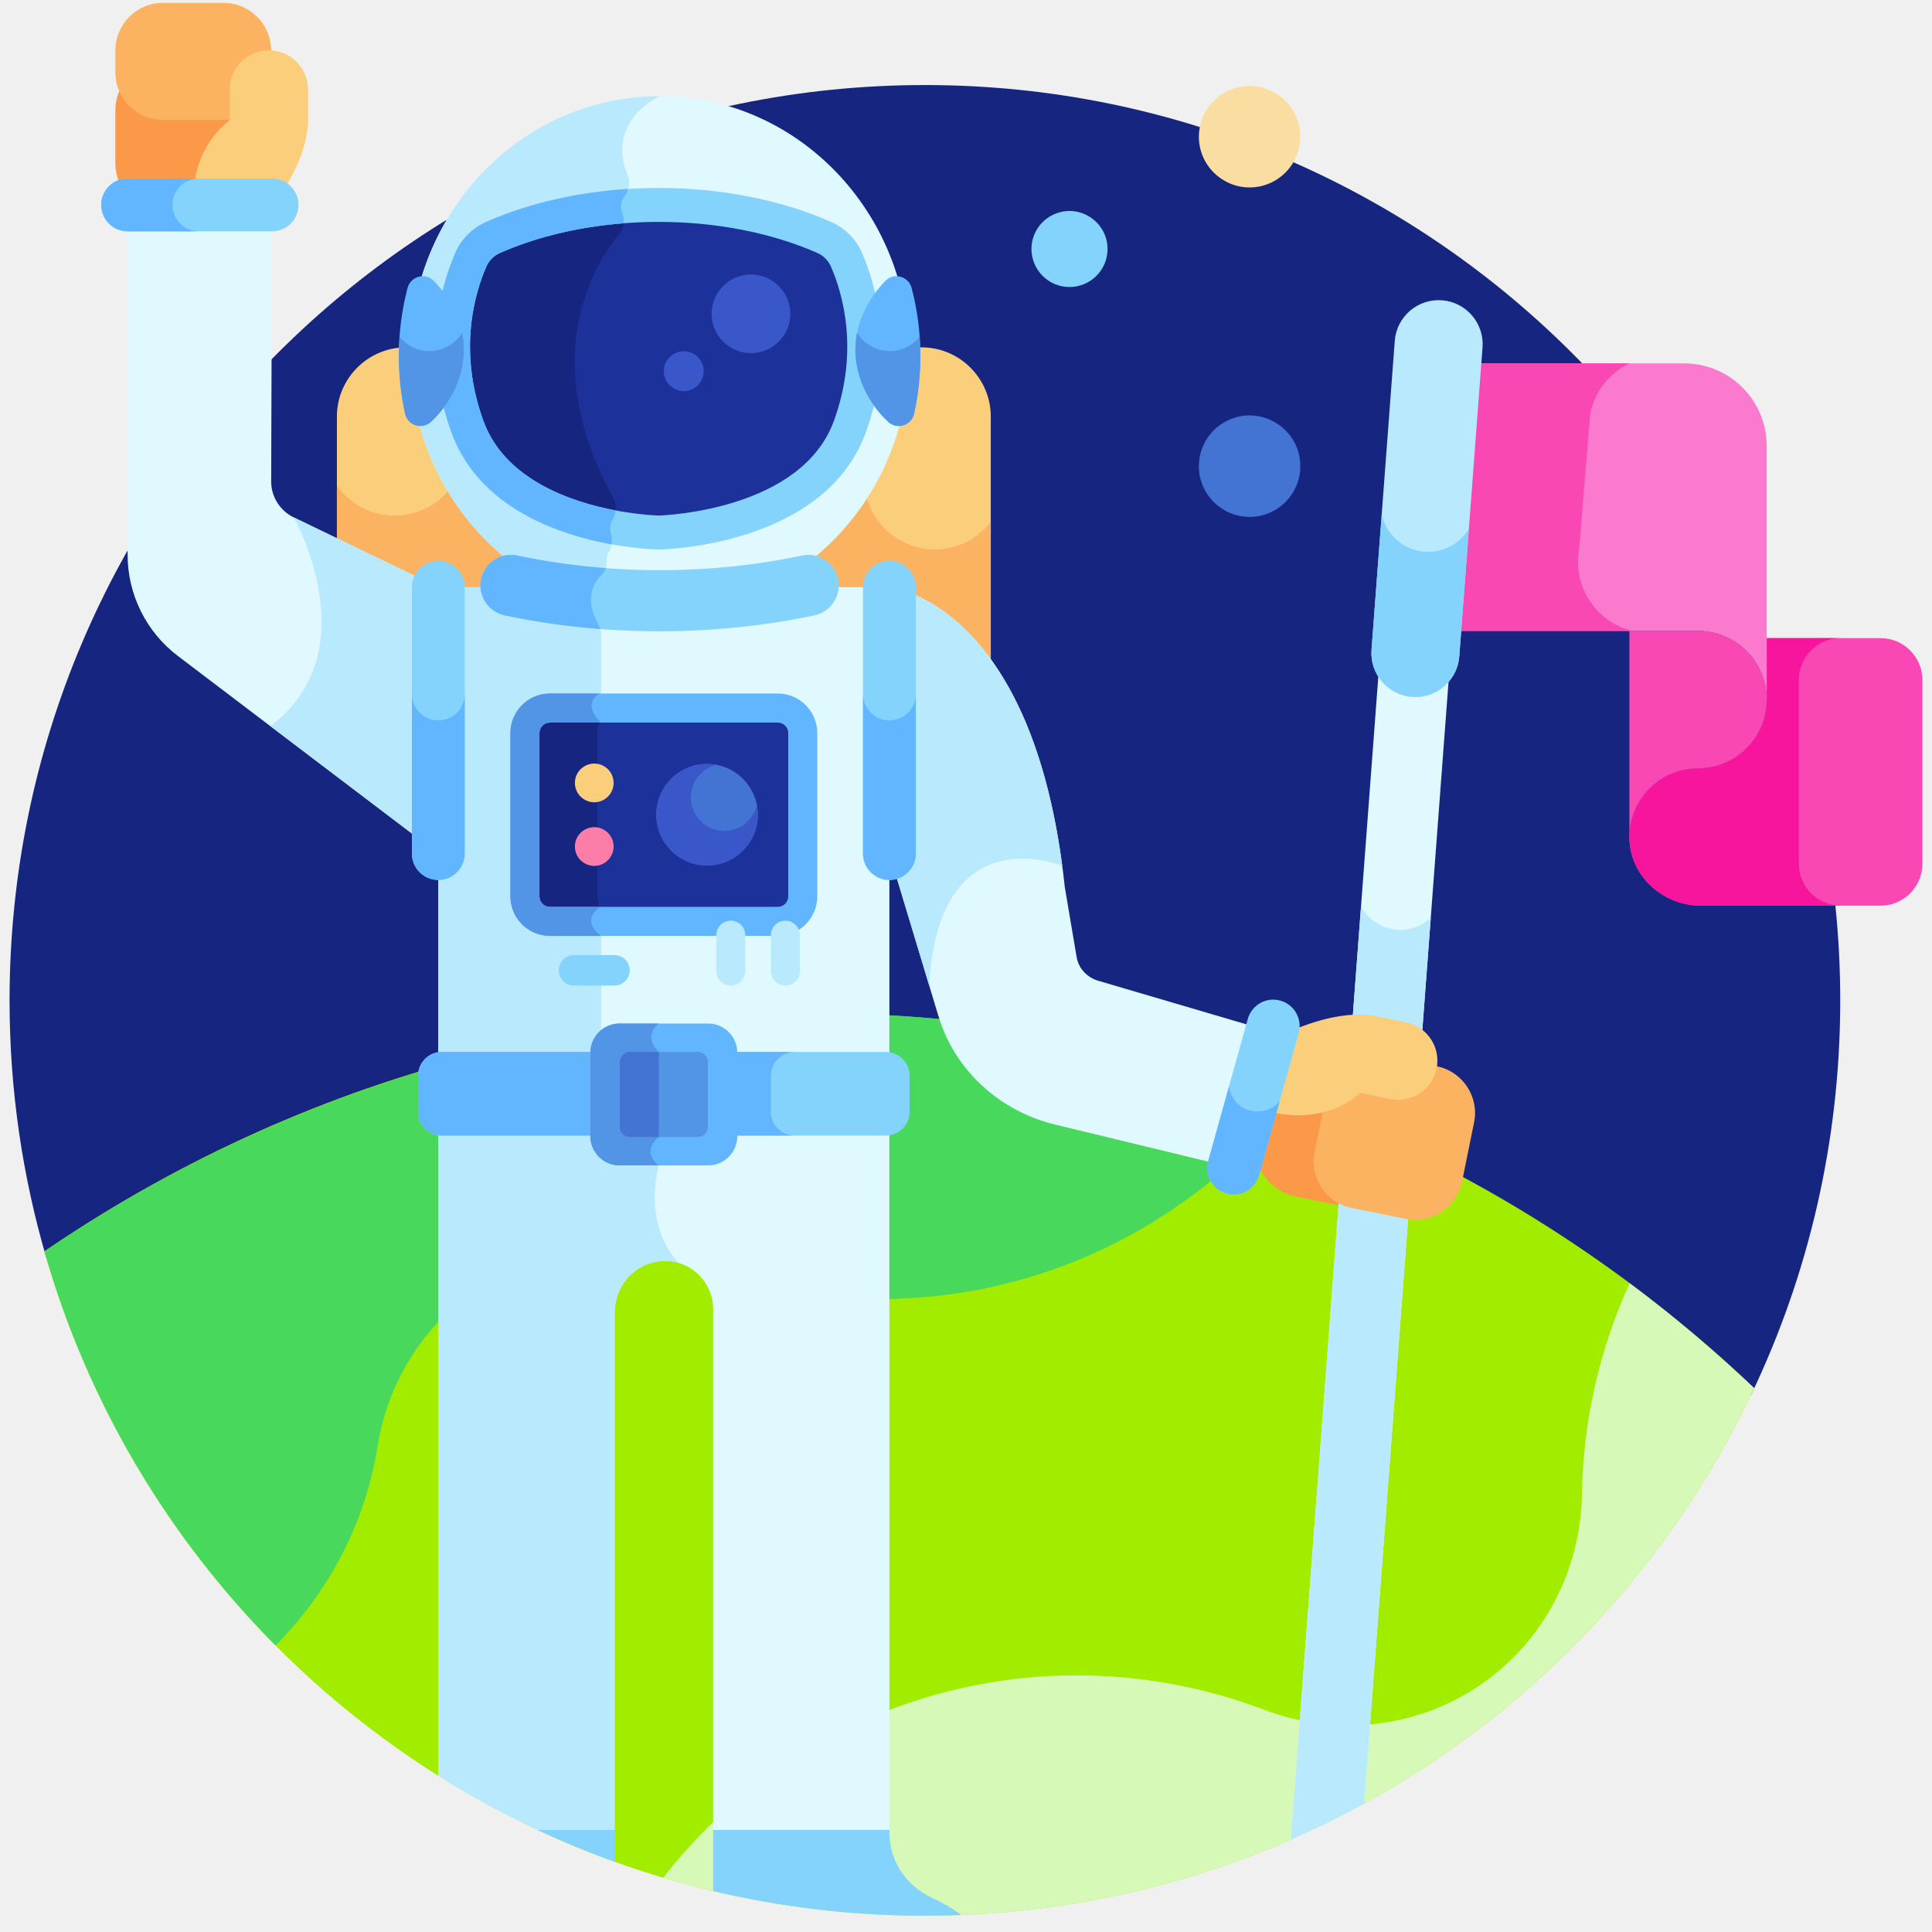
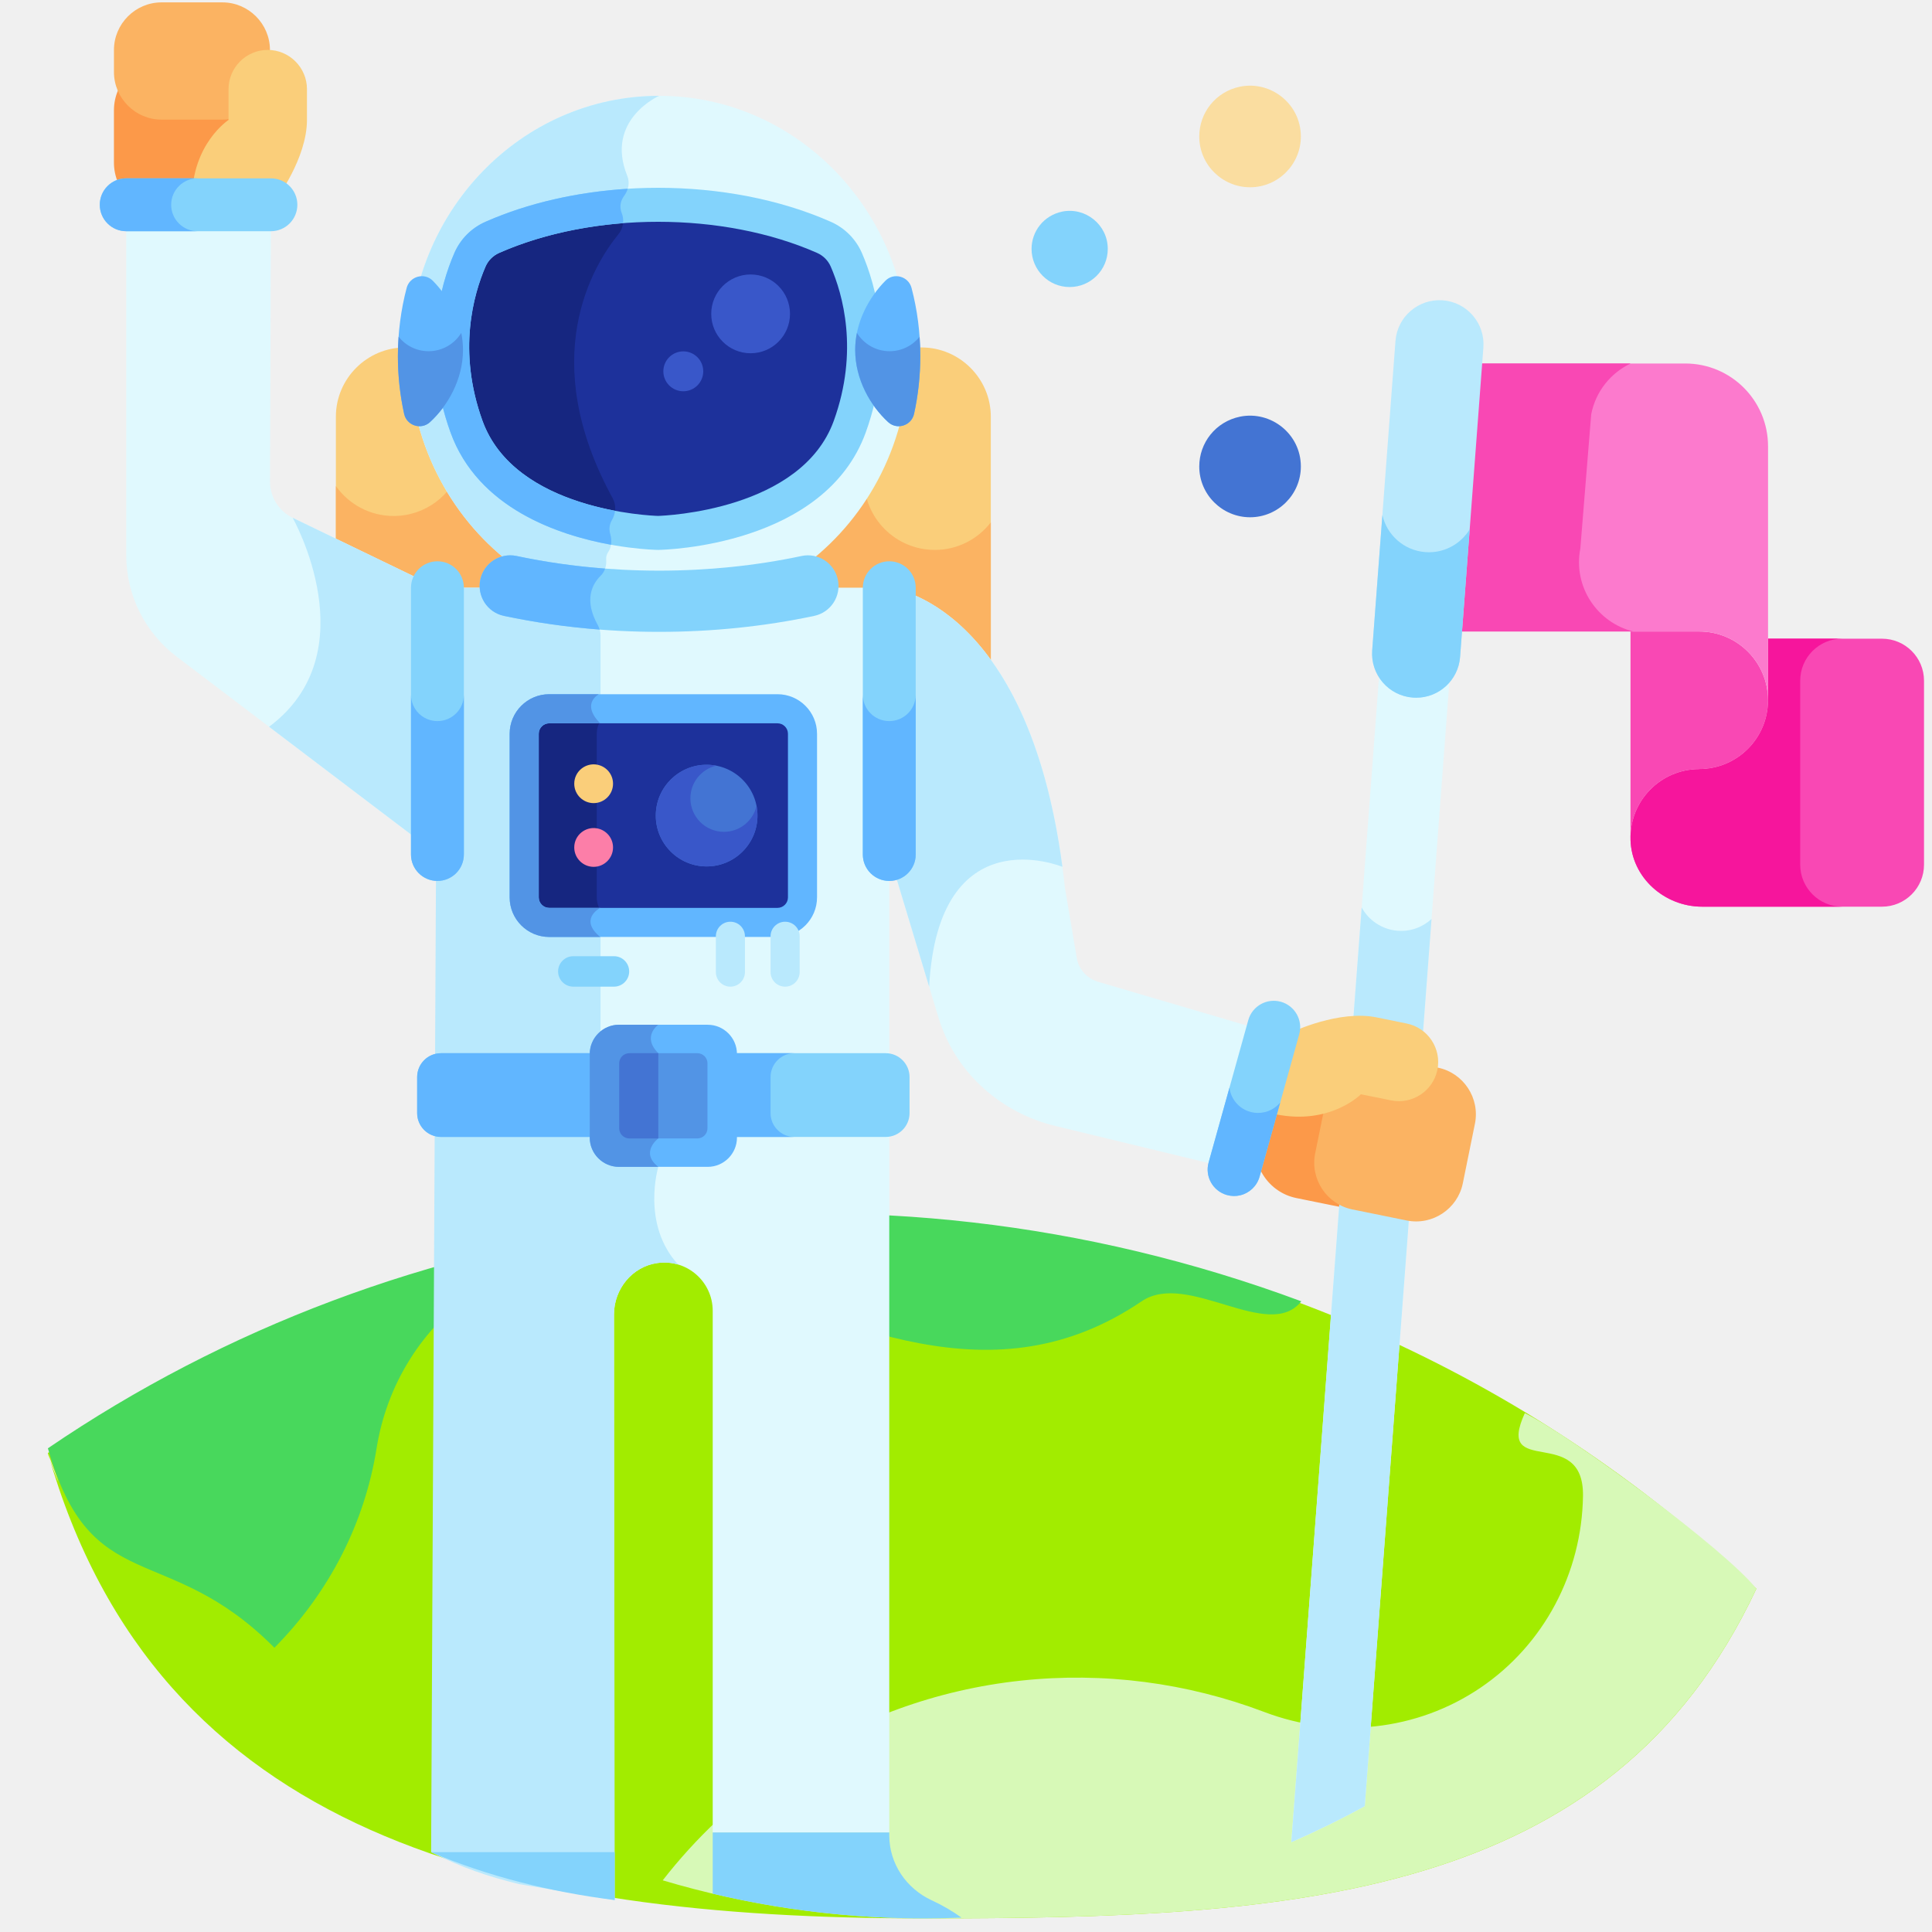
- <svg xmlns="http://www.w3.org/2000/svg" width="101" height="101" viewBox="0 0 101 101" fill="none">
+ <svg xmlns="http://www.w3.org/2000/svg" width="121" height="121" viewBox="0 0 121 121" fill="none">
  <g clip-path="url(#clip0_1_532)">
-     <path d="M91.529 72.949C94.525 66.697 96.203 59.694 96.203 52.298C96.203 25.87 74.78 4.446 48.352 4.446C21.924 4.446 0.5 25.87 0.5 52.298C0.5 56.994 1.18 61.53 2.44 65.817L91.529 72.949Z" fill="#162680" />
-     <path d="M2.523 65.281C2.455 65.327 2.389 65.374 2.322 65.42C8.026 85.468 26.474 100.149 48.352 100.149C67.533 100.149 84.076 88.862 91.707 72.567C67.918 49.946 30.801 46.101 2.523 65.281Z" fill="#A2EC00" />
-     <path d="M48.352 100.149C67.531 100.149 84.072 88.864 91.704 72.572C89.63 70.601 87.456 68.77 85.194 67.086C83.61 70.55 82.762 74.309 82.701 78.107C82.639 82.117 80.672 85.857 77.352 88.109C74.03 90.362 69.825 90.802 66.072 89.377C58 86.314 48.612 87.097 40.924 92.312C38.481 93.97 36.392 95.952 34.671 98.161C39.006 99.453 43.598 100.149 48.352 100.149Z" fill="#D7F9B7" />
-     <path d="M2.321 65.417C4.565 73.305 8.783 80.362 14.406 86.022C17.287 83.116 19.121 79.484 19.738 75.613C20.266 72.294 22.108 69.301 24.932 67.386C28.254 65.133 32.459 64.693 36.212 66.118C44.284 69.182 53.672 68.397 61.36 63.183C63.753 61.56 65.806 59.625 67.506 57.471C44.944 49.081 20.822 52.802 2.321 65.417Z" fill="#48D85C" />
-     <path d="M12.135 11.19H8.708C7.235 11.19 6.03 9.984 6.03 8.511V5.784C6.03 4.31 7.235 3.105 8.708 3.105H12.135C13.608 3.105 14.813 4.31 14.813 5.784V8.511C14.813 9.984 13.608 11.19 12.135 11.19Z" fill="#FC9949" />
-     <path d="M11.689 0.149H8.513C7.147 0.149 6.031 1.267 6.031 2.633V3.785C6.031 5.15 7.147 6.268 8.513 6.268H11.689C13.055 6.268 14.173 5.15 14.173 3.785V2.633C14.173 1.267 13.055 0.149 11.689 0.149Z" fill="#FBB362" />
-     <path d="M14.057 2.63C12.931 2.63 12.01 3.551 12.01 4.677V6.287C12.01 6.287 10.102 7.529 10.102 10.427H14.495C14.495 10.427 16.104 8.288 16.104 6.287V4.677C16.104 3.551 15.184 2.63 14.057 2.63Z" fill="#FACE7A" />
-     <path d="M66.332 56.037L65.649 59.394C65.356 60.837 66.297 62.259 67.741 62.553L70.413 63.096C71.857 63.389 73.278 62.448 73.572 61.005L74.254 57.648C74.548 56.203 73.606 54.782 72.163 54.489L69.49 53.945C68.047 53.652 66.625 54.593 66.332 56.037Z" fill="#FC9949" />
-     <path d="M48.181 18.159C28.227 18.159 33.995 18.159 21.227 18.159C19.239 18.159 17.613 19.785 17.613 21.773V34.968C17.839 34.934 18.07 34.916 18.306 34.916H51.102C51.338 34.916 51.569 34.934 51.795 34.968V21.773C51.795 19.786 50.169 18.159 48.181 18.159Z" fill="#FACE7A" />
-     <path d="M48.874 28.725C46.832 28.725 45.176 27.07 45.176 25.028C45.176 24.803 45.2 24.583 45.239 24.37H24.155C23.682 25.868 22.283 26.954 20.628 26.954C19.383 26.954 18.283 26.337 17.613 25.393V34.968C17.839 34.934 18.07 34.916 18.306 34.916H51.102C51.338 34.916 51.569 34.934 51.795 34.968V27.289C51.119 28.161 50.063 28.725 48.874 28.725Z" fill="#FBB362" />
-     <path d="M22.913 67.965V92.831C24.578 93.878 26.311 94.825 28.105 95.664H32.128V68.63C32.128 67.302 33.079 66.127 34.395 65.944C35.95 65.726 37.281 66.928 37.281 68.44V95.664H46.495V30.698C41.044 30.698 28.404 30.698 22.914 30.698V67.965H22.913Z" fill="#E0F9FE" />
-     <path d="M22.913 30.698V92.831C24.578 93.878 26.311 94.825 28.105 95.663H32.128V68.63C32.128 67.302 33.08 66.127 34.395 65.944C34.775 65.89 35.141 65.923 35.478 66.023C33.535 63.915 34.442 60.924 34.442 60.924L31.426 56.795V33.193C31.426 33.003 31.377 32.816 31.285 32.651C30.811 31.804 30.826 31.163 31.011 30.698C27.829 30.698 24.902 30.698 22.913 30.698Z" fill="#B9E9FD" />
-     <path d="M46.495 95.814V95.664H37.281V98.859C40.834 99.701 44.541 100.149 48.352 100.149C48.992 100.149 49.63 100.133 50.264 100.108C49.794 99.766 49.273 99.464 48.71 99.204C47.377 98.587 46.495 97.284 46.495 95.814Z" fill="#83D3FC" />
-     <path d="M32.128 97.326V95.663H28.105C29.415 96.276 30.757 96.832 32.128 97.326Z" fill="#83D3FC" />
-     <path d="M34.482 5.026C41.684 5.026 47.523 11.079 47.523 18.543C47.523 22.992 45.449 26.939 42.25 29.402C39.807 29.92 37.196 30.201 34.482 30.201C31.767 30.201 29.157 29.92 26.715 29.402C23.515 26.939 21.441 22.992 21.441 18.543C21.442 11.079 27.28 5.026 34.482 5.026Z" fill="#E0F9FE" />
-     <path d="M21.442 18.544C21.442 22.993 23.516 26.939 26.715 29.402C28.226 29.722 29.802 29.952 31.427 30.081C31.429 30.079 31.431 30.076 31.433 30.073C31.657 29.854 31.746 29.543 31.721 29.23C31.709 29.076 31.754 28.948 31.822 28.845C32.007 28.571 32.026 28.226 31.935 27.907C31.847 27.596 31.913 27.346 32.025 27.158C32.234 26.808 32.251 26.38 32.056 26.023C28.061 18.719 31.044 13.867 32.357 12.254C32.611 11.942 32.681 11.517 32.532 11.144C32.385 10.776 32.498 10.468 32.662 10.243C32.884 9.94 32.963 9.551 32.822 9.204C31.638 6.283 34.483 5.027 34.483 5.027C27.28 5.026 21.442 11.079 21.442 18.544Z" fill="#B9E9FD" />
-     <path d="M24.61 13.584C24.838 13.058 25.258 12.641 25.782 12.41C27.139 11.812 30.209 10.712 34.432 10.712C38.655 10.712 41.725 11.812 43.082 12.41C43.606 12.641 44.026 13.058 44.255 13.584C44.879 15.027 45.877 18.293 44.435 22.285C42.478 27.704 34.432 27.838 34.432 27.838C34.432 27.838 26.387 27.704 24.429 22.285C22.987 18.293 23.985 15.027 24.61 13.584Z" fill="#1D319B" />
-     <path d="M31.9 27.534C31.915 27.389 31.963 27.264 32.025 27.158C32.234 26.808 32.251 26.38 32.056 26.022C28.061 18.719 31.044 13.867 32.357 12.253C32.611 11.942 32.681 11.517 32.532 11.144C32.482 11.021 32.464 10.905 32.465 10.795C29.258 11.06 26.918 11.91 25.783 12.411C25.258 12.641 24.838 13.058 24.61 13.584C23.985 15.027 22.987 18.293 24.429 22.286C25.671 25.725 29.367 27.035 31.9 27.534Z" fill="#162680" />
-     <path d="M34.417 28.725C34.064 28.719 25.734 28.513 23.594 22.587C22.07 18.368 23.066 14.915 23.796 13.232C24.111 12.501 24.69 11.921 25.424 11.598C30.783 9.237 38.075 9.234 43.44 11.598C44.174 11.921 44.752 12.501 45.069 13.232C45.798 14.915 46.794 18.368 45.27 22.587C43.129 28.513 34.8 28.719 34.447 28.725C34.434 28.725 34.43 28.725 34.417 28.725ZM26.14 13.222C25.816 13.365 25.562 13.619 25.424 13.937C24.8 15.378 23.947 18.341 25.264 21.984C26.955 26.667 34.052 26.94 34.432 26.951C34.799 26.939 41.913 26.655 43.601 21.984C44.916 18.341 44.065 15.378 43.44 13.937C43.302 13.619 43.048 13.365 42.724 13.222C37.819 11.061 31.049 11.059 26.14 13.222Z" fill="#83D3FC" />
-     <path d="M31.972 28.456C32.001 28.276 31.986 28.087 31.935 27.907C31.846 27.596 31.913 27.346 32.025 27.158C32.113 27.01 32.165 26.849 32.183 26.684C29.843 26.242 26.379 25.072 25.264 21.984C23.947 18.341 24.8 15.379 25.424 13.937C25.562 13.619 25.816 13.365 26.14 13.222C28.079 12.368 30.31 11.852 32.6 11.673C32.62 11.497 32.6 11.315 32.531 11.144C32.384 10.776 32.497 10.468 32.661 10.243C32.743 10.131 32.805 10.007 32.845 9.878C30.222 10.043 27.655 10.615 25.424 11.598C24.69 11.922 24.111 12.501 23.796 13.232C23.066 14.915 22.07 18.368 23.594 22.587C25.029 26.559 29.241 27.961 31.972 28.456Z" fill="#61B6FF" />
-     <path d="M34.482 33.002C37.247 33.002 39.972 32.722 42.581 32.168C43.444 31.985 43.995 31.137 43.812 30.274C43.63 29.411 42.781 28.86 41.918 29.043C39.527 29.551 37.025 29.808 34.482 29.808C31.939 29.808 29.438 29.551 27.046 29.043C26.182 28.86 25.335 29.411 25.152 30.274C24.969 31.137 25.52 31.985 26.383 32.168C28.993 32.722 31.717 33.002 34.482 33.002Z" fill="#83D3FC" />
-     <path d="M26.384 32.168C28.01 32.513 29.682 32.752 31.38 32.883C31.356 32.803 31.325 32.725 31.284 32.651C30.541 31.322 31.001 30.498 31.433 30.073C31.542 29.967 31.617 29.84 31.665 29.701C30.094 29.582 28.548 29.362 27.047 29.043C26.183 28.86 25.335 29.411 25.152 30.274C24.969 31.137 25.521 31.985 26.384 32.168Z" fill="#61B6FF" />
-     <path d="M32.126 51.52H30.006C29.567 51.52 29.211 51.164 29.211 50.725C29.211 50.286 29.567 49.93 30.006 49.93H32.126C32.565 49.93 32.921 50.286 32.921 50.725C32.921 51.164 32.565 51.52 32.126 51.52Z" fill="#83D3FC" />
-     <path d="M40.66 48.167H28.748C28.03 48.167 27.442 47.58 27.442 46.862V38.321C27.442 37.603 28.03 37.015 28.748 37.015H40.66C41.378 37.015 41.966 37.603 41.966 38.321V46.862C41.966 47.58 41.378 48.167 40.66 48.167Z" fill="#1D319B" />
-     <path d="M31.23 46.862V38.321C31.23 37.603 31.817 37.015 32.535 37.015H28.748C28.03 37.015 27.442 37.603 27.442 38.321V46.862C27.442 47.58 28.03 48.167 28.748 48.167H32.535C31.817 48.167 31.23 47.58 31.23 46.862Z" fill="#162680" />
-     <path d="M40.66 48.926H28.748C27.61 48.926 26.683 48 26.683 46.861V38.321C26.683 37.182 27.61 36.256 28.748 36.256H40.66C41.799 36.256 42.725 37.182 42.725 38.321V46.861C42.725 48 41.799 48.926 40.66 48.926ZM28.748 37.775C28.446 37.775 28.201 38.019 28.201 38.321V46.862C28.201 47.163 28.446 47.408 28.748 47.408H40.66C40.962 47.408 41.207 47.163 41.207 46.862V38.321C41.207 38.019 40.962 37.775 40.66 37.775H28.748Z" fill="#61B6FF" />
-     <path d="M31.411 47.408H28.748C28.447 47.408 28.201 47.163 28.201 46.862V38.321C28.201 38.019 28.447 37.775 28.748 37.775H31.407C30.522 36.88 31.102 36.398 31.334 36.256H28.747C27.609 36.256 26.683 37.182 26.683 38.321V46.862C26.683 48 27.609 48.926 28.747 48.926H31.412C30.31 48.028 31.324 47.455 31.411 47.408Z" fill="#5294E5" />
-     <path d="M41.059 51.52C40.641 51.52 40.3 51.18 40.3 50.761V48.89C40.3 48.471 40.64 48.131 41.059 48.131C41.478 48.131 41.819 48.471 41.819 48.89V50.761C41.819 51.18 41.479 51.52 41.059 51.52Z" fill="#B9E9FD" />
-     <path d="M38.204 51.52C37.785 51.52 37.445 51.18 37.445 50.761V48.89C37.445 48.471 37.784 48.131 38.204 48.131C38.623 48.131 38.963 48.471 38.963 48.89V50.761C38.963 51.18 38.623 51.52 38.204 51.52Z" fill="#B9E9FD" />
-     <path d="M31.066 41.941C30.519 41.941 30.054 41.495 30.054 40.929C30.054 40.279 30.653 39.814 31.263 39.937C31.743 40.034 32.078 40.449 32.078 40.929C32.078 41.494 31.616 41.941 31.066 41.941Z" fill="#FACE7A" />
-     <path d="M31.066 45.267C30.521 45.267 30.054 44.823 30.054 44.253C30.054 43.608 30.649 43.138 31.263 43.262C31.742 43.358 32.078 43.774 32.078 44.253C32.078 44.813 31.62 45.267 31.066 45.267Z" fill="#FC7EA8" />
-     <path d="M98.306 33.359H92.359V36.573C92.359 38.555 90.753 40.162 88.77 40.162V40.167C86.751 40.167 85.121 41.834 85.182 43.867C85.241 45.831 86.956 47.346 88.92 47.346H98.306C99.517 47.346 100.5 46.363 100.5 45.151V35.553C100.5 34.34 99.517 33.359 98.306 33.359Z" fill="#F948B4" />
-     <path d="M94.039 45.151V35.552C94.039 34.341 95.021 33.358 96.233 33.358H92.359V36.573C92.359 38.555 90.753 40.162 88.77 40.162V40.167C86.751 40.167 85.121 41.834 85.182 43.867C85.241 45.831 86.955 47.346 88.92 47.346H96.233C95.021 47.346 94.039 46.363 94.039 45.151Z" fill="#F6159C" />
-     <path d="M88.77 32.983H85.181V43.756C85.181 41.774 86.788 40.166 88.77 40.166V40.162C90.753 40.162 92.359 38.555 92.359 36.572C92.359 34.59 90.753 32.983 88.77 32.983Z" fill="#F948B4" />
-     <path d="M88.04 18.996H75.411C75.437 19.27 75.427 19.551 75.372 19.835L74.217 32.983H88.77C90.753 32.983 92.359 34.59 92.359 36.573C92.359 35.281 92.359 23.9 92.359 23.315C92.359 20.93 90.426 18.996 88.04 18.996Z" fill="#FC7ACD" />
-     <path d="M82.562 28.654L83.13 21.648C83.361 20.456 84.147 19.491 85.187 18.995H75.411C75.437 19.269 75.427 19.551 75.372 19.835L74.217 32.983H85.331C83.453 32.526 82.175 30.652 82.562 28.654Z" fill="#F948B4" />
-     <path d="M74.131 32.305C73.119 32.228 72.235 32.989 72.158 34.002L67.479 96.169C68.788 95.599 70.067 94.971 71.311 94.289L75.828 34.278C75.904 33.265 75.145 32.381 74.131 32.305Z" fill="#E0F9FE" />
-     <path d="M73.018 48.601C72.202 48.533 71.518 48.057 71.151 47.389L67.48 96.169C68.788 95.598 70.067 94.971 71.311 94.289L74.797 47.989C74.33 48.416 73.697 48.656 73.018 48.601Z" fill="#B9E9FD" />
-     <path d="M73.996 36.44C73.938 36.44 73.879 36.438 73.821 36.433C72.554 36.338 71.604 35.234 71.7 33.967L72.915 17.819C73.01 16.552 74.118 15.604 75.382 15.698C76.648 15.793 77.597 16.897 77.503 18.164L76.287 34.312C76.196 35.521 75.188 36.44 73.996 36.44Z" fill="#B9E9FD" />
-     <path d="M74.664 28.847C74.6 28.847 74.537 28.844 74.474 28.84C73.355 28.756 72.466 27.945 72.232 26.906L71.7 33.967C71.605 35.234 72.554 36.338 73.821 36.433C73.879 36.438 73.938 36.44 73.996 36.44C75.188 36.44 76.197 35.521 76.287 34.312L76.789 27.651C76.348 28.373 75.553 28.847 74.664 28.847Z" fill="#83D3FC" />
-     <path d="M46.495 30.698C46.495 30.698 54.071 31.411 55.665 46.377L56.285 50.042C56.286 50.046 56.287 50.051 56.288 50.055C56.392 50.645 56.848 51.111 57.424 51.275L65.325 53.599L64.313 61.005L55.178 58.794C52.385 58.128 50.07 56.112 49.147 53.393C49.112 53.29 49.079 53.186 49.047 53.081L46.495 44.622V30.698H46.495Z" fill="#E0F9FE" />
-     <path d="M55.532 45.266C53.69 31.378 46.495 30.699 46.495 30.699V44.622L48.577 51.52C49.055 42.594 55.513 45.258 55.532 45.266Z" fill="#B9E9FD" />
-     <path d="M14.176 25.161L14.223 10.712H6.671V29C6.671 31.079 7.644 33.037 9.3 34.294L22.914 44.622V30.699L15.357 27.049C14.633 26.699 14.174 25.965 14.176 25.161Z" fill="#E0F9FE" />
-     <path d="M14.127 37.956L22.913 44.622V30.699L15.357 27.049C15.357 27.049 19.333 34.074 14.127 37.956Z" fill="#B9E9FD" />
-     <path d="M14.223 12.092H6.671C5.909 12.092 5.291 11.475 5.291 10.712C5.291 9.95 5.909 9.333 6.671 9.333H14.223C14.985 9.333 15.602 9.95 15.602 10.712C15.602 11.475 14.985 12.092 14.223 12.092Z" fill="#83D3FC" />
-     <path d="M9.017 10.712C9.017 9.95 9.635 9.332 10.397 9.332H6.671C5.909 9.332 5.291 9.95 5.291 10.712C5.291 11.475 5.909 12.092 6.671 12.092H10.397C9.635 12.092 9.017 11.475 9.017 10.712Z" fill="#61B6FF" />
-     <path d="M46.495 46.002C45.733 46.002 45.115 45.384 45.115 44.622V30.698C45.115 29.937 45.733 29.319 46.495 29.319C47.258 29.319 47.876 29.936 47.876 30.698V44.622C47.875 45.384 47.258 46.002 46.495 46.002Z" fill="#83D3FC" />
-     <path d="M22.913 46.002C22.151 46.002 21.533 45.384 21.533 44.622V30.699C21.533 29.937 22.151 29.319 22.913 29.319C23.676 29.319 24.293 29.937 24.293 30.699V44.622C24.293 45.384 23.676 46.002 22.913 46.002Z" fill="#83D3FC" />
-     <path d="M46.495 37.66C45.733 37.66 45.115 37.043 45.115 36.281V44.622C45.115 45.384 45.733 46.002 46.495 46.002C47.258 46.002 47.876 45.384 47.876 44.622V36.281C47.875 37.043 47.258 37.66 46.495 37.66Z" fill="#61B6FF" />
-     <path d="M22.913 37.66C22.151 37.66 21.533 37.043 21.533 36.281V44.622C21.533 45.384 22.151 46.002 22.913 46.002C23.676 46.002 24.293 45.384 24.293 44.622V36.281C24.293 37.043 23.676 37.66 22.913 37.66Z" fill="#61B6FF" />
-     <path d="M46.312 54.993H23.097C22.414 54.993 21.855 55.551 21.855 56.234V58.122C21.855 58.805 22.414 59.363 23.097 59.363H46.312C46.994 59.363 47.553 58.805 47.553 58.122V56.234C47.553 55.551 46.994 54.993 46.312 54.993Z" fill="#83D3FC" />
-     <path d="M40.3 58.122V56.234C40.3 55.551 40.859 54.993 41.542 54.993H23.097C22.414 54.993 21.855 55.551 21.855 56.234V58.122C21.855 58.805 22.414 59.363 23.097 59.363H41.542C40.859 59.363 40.3 58.805 40.3 58.122Z" fill="#61B6FF" />
-     <path d="M77.062 58.673L76.429 61.785C76.157 63.123 74.839 63.996 73.501 63.724L70.663 63.147C69.325 62.875 68.452 61.558 68.724 60.219L69.357 57.107C69.628 55.768 70.946 54.896 72.285 55.168L75.123 55.745C76.461 56.017 77.334 57.334 77.062 58.673Z" fill="#FBB362" />
-     <path d="M75.103 55.858C74.879 56.962 73.793 57.68 72.689 57.456L71.112 57.136C71.112 57.136 69.514 58.759 66.674 58.182L67.549 53.876C67.549 53.876 69.966 52.725 71.927 53.123L73.505 53.444C74.608 53.669 75.328 54.755 75.103 55.858Z" fill="#FACE7A" />
-     <path d="M64.812 62.409C64.592 62.462 64.356 62.46 64.122 62.395C63.388 62.191 62.958 61.43 63.163 60.696L65.232 53.267C65.437 52.534 66.198 52.104 66.932 52.309C67.666 52.513 68.096 53.274 67.891 54.008L65.822 61.436C65.683 61.937 65.284 62.296 64.812 62.409Z" fill="#83D3FC" />
-     <path d="M66.091 58.069C65.85 58.127 65.593 58.126 65.338 58.055C64.736 57.887 64.324 57.377 64.25 56.795L63.163 60.696C62.958 61.43 63.388 62.191 64.121 62.395C64.355 62.461 64.591 62.462 64.812 62.409C65.284 62.296 65.682 61.937 65.821 61.436L66.9 57.564C66.692 57.815 66.406 57.994 66.091 58.069Z" fill="#61B6FF" />
-     <path d="M65.325 27.022C63.889 27.022 62.674 25.854 62.674 24.37C62.674 23.139 63.524 22.034 64.806 21.77C66.417 21.447 67.977 22.677 67.977 24.37C67.977 25.828 66.79 27.022 65.325 27.022Z" fill="#4374D3" />
-     <path d="M65.325 9.799C63.889 9.799 62.674 8.631 62.674 7.148C62.674 5.916 63.524 4.811 64.806 4.547C66.417 4.224 67.977 5.455 67.977 7.148C67.977 8.605 66.79 9.799 65.325 9.799Z" fill="#FADDA0" />
-     <path d="M55.91 15.005C54.798 15.005 53.922 14.098 53.922 13.016C53.922 12.104 54.55 11.27 55.523 11.068C56.728 10.825 57.899 11.748 57.899 13.016C57.899 14.13 56.993 15.005 55.91 15.005Z" fill="#83D3FC" />
-     <path d="M41.314 16.406C41.314 17.541 40.394 18.462 39.259 18.462C38.124 18.462 37.203 17.541 37.203 16.406C37.203 15.271 38.124 14.35 39.259 14.35C40.394 14.35 41.314 15.271 41.314 16.406Z" fill="#3957C9" />
-     <path d="M36.787 19.404C36.787 19.98 36.321 20.446 35.745 20.446C35.17 20.446 34.704 19.98 34.704 19.404C34.704 18.83 35.17 18.363 35.745 18.363C36.321 18.363 36.787 18.83 36.787 19.404Z" fill="#3957C9" />
-     <path d="M21.307 15.051C21.009 16.186 20.85 17.38 20.85 18.613C20.85 19.648 20.963 20.656 21.175 21.624C21.31 22.239 22.061 22.481 22.525 22.056C23.445 21.212 24.247 19.837 24.247 18.284C24.247 16.829 23.514 15.531 22.672 14.678C22.232 14.231 21.466 14.444 21.307 15.051Z" fill="#61B6FF" />
-     <path d="M22.451 18.355C21.818 18.355 21.253 18.06 20.887 17.601C20.863 17.935 20.85 18.272 20.85 18.612C20.85 19.647 20.963 20.655 21.176 21.624C21.31 22.238 22.061 22.481 22.525 22.056C23.446 21.212 24.247 19.836 24.247 18.283C24.247 17.981 24.215 17.685 24.157 17.398C23.805 17.972 23.173 18.355 22.451 18.355Z" fill="#5294E5" />
-     <path d="M47.657 15.051C47.956 16.186 48.114 17.38 48.114 18.613C48.114 19.648 48.002 20.656 47.789 21.624C47.654 22.239 46.903 22.481 46.439 22.056C45.519 21.212 44.717 19.837 44.717 18.284C44.717 16.829 45.45 15.531 46.292 14.678C46.733 14.231 47.499 14.444 47.657 15.051Z" fill="#61B6FF" />
-     <path d="M46.514 18.355C47.147 18.355 47.711 18.06 48.078 17.601C48.101 17.935 48.114 18.272 48.114 18.612C48.114 19.647 48.002 20.655 47.789 21.624C47.654 22.238 46.903 22.481 46.439 22.056C45.519 21.212 44.717 19.836 44.717 18.283C44.717 17.981 44.749 17.685 44.807 17.398C45.159 17.972 45.791 18.355 46.514 18.355Z" fill="#5294E5" />
-     <path d="M38.545 59.4V55.033C38.545 54.194 37.859 53.508 37.02 53.508H32.389C31.549 53.508 30.863 54.194 30.863 55.033V59.4C30.863 60.239 31.549 60.924 32.389 60.924H37.02C37.859 60.924 38.545 60.239 38.545 59.4Z" fill="#61B6FF" />
-     <path d="M34.441 53.508H32.388C31.549 53.508 30.863 54.194 30.863 55.033V59.4C30.863 60.239 31.549 60.924 32.388 60.924H34.441C33.463 60.167 34.441 59.44 34.441 59.44V54.992C33.563 54.115 34.441 53.508 34.441 53.508Z" fill="#5294E5" />
-     <path d="M36.48 54.993H32.929C32.638 54.993 32.4 55.23 32.4 55.521V58.912C32.4 59.203 32.638 59.441 32.929 59.441H36.48C36.77 59.441 37.007 59.203 37.007 58.912V55.521C37.008 55.23 36.77 54.993 36.48 54.993Z" fill="#5294E5" />
-     <path d="M32.4 55.521V58.912C32.4 59.203 32.638 59.441 32.929 59.441H34.441V54.993H32.929C32.638 54.993 32.4 55.23 32.4 55.521Z" fill="#4374D3" />
-     <path d="M39.617 42.592C39.617 44.057 38.429 45.245 36.963 45.245C35.498 45.245 34.31 44.057 34.31 42.592C34.31 41.126 35.498 39.938 36.963 39.938C38.429 39.938 39.617 41.126 39.617 42.592Z" fill="#4374D3" />
-     <path d="M37.867 43.439C36.899 43.439 36.115 42.655 36.115 41.688C36.115 40.86 36.692 40.168 37.465 39.986C35.819 39.67 34.31 40.935 34.31 42.592C34.31 44.057 35.498 45.244 36.963 45.244C38.62 45.244 39.885 43.738 39.569 42.09C39.387 42.862 38.694 43.439 37.867 43.439Z" fill="#3957C9" />
+     <path d="M3 91C4.5 95 2.919 91.055 3 91C9.845 115.058 31.669 120.149 57.922 120.149C80.94 120.149 100.843 119.054 110 99.5C81.453 72.356 36.934 67.984 3 91Z" fill="#A2EC00" />
+     <path d="M57.922 120.149C80.937 120.149 100.842 119.05 110 99.5C108 97 98.5 90 95.5 88.5C93.599 92.657 99.214 89.141 99.142 93.699C99.067 98.511 96.706 102.999 92.723 105.701C88.736 108.405 83.69 108.932 79.187 107.223C69.5 103.546 58.235 104.487 49.008 110.745C46.077 112.734 43.57 115.112 41.506 117.764C46.708 119.313 52.217 120.149 57.922 120.149Z" fill="#D7F9B7" />
+     <path d="M3 90.706C5.693 100.172 10.44 96.405 17.187 103.197C20.644 99.709 22.845 95.351 23.585 90.706C24.22 86.723 26.43 83.132 29.819 80.833C33.805 78.129 38.85 77.602 43.354 79.311C53.041 82.988 62.273 87.758 71.5 81.5C74.371 79.553 79.46 84.085 81.5 81.5C54.426 71.432 25.201 75.568 3 90.706Z" fill="#48D85C" />
+     <path d="M14.462 13.398H10.35C8.582 13.398 7.136 11.951 7.136 10.184V6.911C7.136 5.143 8.582 3.696 10.35 3.696H14.462C16.23 3.696 17.676 5.143 17.676 6.911V10.184C17.676 11.951 16.23 13.398 14.462 13.398Z" fill="#FC9949" />
+     <path d="M13.927 0.149H10.116C8.477 0.149 7.137 1.491 7.137 3.129V4.512C7.137 6.151 8.477 7.492 10.116 7.492H13.927C15.566 7.492 16.907 6.151 16.907 4.512V3.129C16.907 1.491 15.566 0.149 13.927 0.149Z" fill="#FBB362" />
+     <path d="M16.769 3.126C15.418 3.126 14.313 4.231 14.313 5.582V7.514C14.313 7.514 12.022 9.004 12.022 12.482H17.294C17.294 12.482 19.225 9.915 19.225 7.514V5.582C19.225 4.231 18.12 3.126 16.769 3.126Z" fill="#FACE7A" />
+     <path d="M79.498 67.215L78.679 71.243C78.327 72.975 79.456 74.681 81.189 75.033L84.395 75.685C86.128 76.037 87.834 74.908 88.186 73.175L89.005 69.147C89.357 67.414 88.228 65.709 86.496 65.357L83.288 64.704C81.556 64.353 79.85 65.481 79.498 67.215Z" fill="#FC9949" />
+     <path d="M57.717 21.761C33.773 21.761 40.694 21.761 25.373 21.761C22.987 21.761 21.036 23.712 21.036 26.097V41.932C21.307 41.891 21.585 41.87 21.867 41.87H61.222C61.505 41.87 61.783 41.891 62.054 41.932V26.097C62.054 23.713 60.103 21.761 57.717 21.761Z" fill="#FACE7A" />
+     <path d="M58.549 34.441C56.098 34.441 54.111 32.454 54.111 30.004C54.111 29.734 54.14 29.47 54.187 29.214H28.886C28.318 31.012 26.639 32.316 24.653 32.316C23.159 32.316 21.84 31.575 21.036 30.442V41.932C21.307 41.891 21.585 41.87 21.867 41.87H61.222C61.505 41.87 61.783 41.891 62.054 41.932V32.718C61.242 33.764 59.975 34.441 58.549 34.441Z" fill="#FBB362" />
+     <path d="M27.395 81.528V111.368C29.393 112.624 31.473 113.76 33.627 114.767H38.453V82.326C38.453 80.732 39.595 79.322 41.174 79.103C43.04 78.842 44.637 80.284 44.637 82.098V114.767H55.694V36.808C49.153 36.808 33.984 36.808 27.396 36.808V81.528H27.395Z" fill="#E0F9FE" />
+     <path d="M27.395 36.808L27 116C29 117 30.5 117.5 32.5 118L38.5 119L38.453 82.326C38.453 80.732 39.596 79.322 41.174 79.103C41.63 79.038 42.069 79.078 42.473 79.198C40.141 76.668 41.23 73.079 41.23 73.079L37.611 68.124V39.802C37.611 39.574 37.552 39.349 37.441 39.151C36.873 38.135 36.891 37.365 37.114 36.808C33.295 36.808 29.782 36.808 27.395 36.808Z" fill="#B9E9FD" />
+     <path d="M55.694 114.947V114.767H44.637V118.601C48.901 119.612 53.349 120.149 57.922 120.149C58.691 120.149 59.455 120.129 60.217 120.1C59.652 119.689 59.028 119.327 58.352 119.015C56.752 118.274 55.694 116.711 55.694 114.947Z" fill="#83D3FC" />
+     <path d="M38.5 119V116H27C30.5 117.5 34.5 118.5 38.5 119Z" fill="#83D3FC" />
+     <path d="M41.279 6.001C49.921 6.001 56.928 13.264 56.928 22.222C56.928 27.56 54.439 32.296 50.599 35.253C47.669 35.874 44.535 36.211 41.279 36.211C38.021 36.211 34.888 35.874 31.957 35.253C28.118 32.296 25.629 27.56 25.629 22.222C25.63 13.264 32.636 6.001 41.279 6.001Z" fill="#E0F9FE" />
+     <path d="M25.63 22.223C25.63 27.561 28.119 32.296 31.957 35.252C33.771 35.637 35.663 35.913 37.612 36.067C37.615 36.065 37.617 36.061 37.62 36.058C37.888 35.794 37.995 35.422 37.965 35.047C37.951 34.861 38.005 34.708 38.087 34.584C38.309 34.255 38.331 33.841 38.222 33.459C38.116 33.085 38.196 32.785 38.331 32.56C38.581 32.14 38.602 31.626 38.367 31.198C33.573 22.433 37.152 16.61 38.729 14.675C39.034 14.301 39.118 13.791 38.938 13.343C38.762 12.902 38.897 12.532 39.095 12.262C39.361 11.898 39.456 11.431 39.286 11.015C37.865 7.509 41.279 6.002 41.279 6.002C32.636 6.001 25.63 13.264 25.63 22.223Z" fill="#B9E9FD" />
+     <path d="M29.431 16.271C29.705 15.64 30.21 15.139 30.839 14.862C32.467 14.145 36.151 12.825 41.218 12.825C46.286 12.825 49.971 14.145 51.598 14.862C52.227 15.139 52.732 15.64 53.005 16.271C53.755 18.002 54.953 21.922 53.222 26.712C50.874 33.215 41.219 33.376 41.219 33.376C41.219 33.376 31.564 33.215 29.215 26.712C27.484 21.922 28.682 18.002 29.431 16.271Z" fill="#1D319B" />
+     <path d="M38.18 33.01C38.198 32.837 38.255 32.686 38.331 32.56C38.581 32.14 38.602 31.626 38.367 31.197C33.573 22.433 37.152 16.611 38.729 14.674C39.034 14.301 39.118 13.791 38.938 13.343C38.879 13.195 38.857 13.056 38.858 12.925C35.009 13.242 32.202 14.262 30.84 14.863C30.21 15.139 29.705 15.64 29.433 16.271C28.682 18.002 27.484 21.922 29.215 26.713C30.705 30.841 35.14 32.412 38.18 33.01Z" fill="#162680" />
+     <path d="M41.201 34.44C40.777 34.433 30.781 34.186 28.213 27.075C26.384 22.011 27.579 17.868 28.455 15.848C28.834 14.972 29.528 14.276 30.409 13.888C36.839 11.054 45.59 11.051 52.028 13.888C52.908 14.276 53.602 14.972 53.982 15.848C54.858 17.868 56.052 22.011 54.224 27.075C51.655 34.186 41.66 34.433 41.236 34.44C41.221 34.44 41.216 34.44 41.201 34.44ZM31.268 15.837C30.879 16.008 30.574 16.313 30.409 16.694C29.66 18.424 28.637 21.979 30.216 26.351C32.246 31.97 40.762 32.298 41.218 32.311C41.659 32.297 50.196 31.957 52.221 26.351C53.799 21.979 52.778 18.424 52.028 16.694C51.862 16.313 51.557 16.008 51.169 15.837C45.283 13.243 37.159 13.241 31.268 15.837Z" fill="#83D3FC" />
+     <path d="M38.266 34.117C38.301 33.901 38.284 33.675 38.222 33.459C38.115 33.085 38.196 32.785 38.331 32.56C38.436 32.382 38.498 32.188 38.52 31.991C35.712 31.46 31.555 30.056 30.216 26.351C28.637 21.979 29.66 18.424 30.409 16.694C30.574 16.313 30.879 16.008 31.268 15.837C33.595 14.812 36.272 14.193 39.02 13.977C39.045 13.766 39.02 13.548 38.938 13.343C38.761 12.901 38.896 12.532 39.093 12.262C39.192 12.127 39.266 11.978 39.314 11.823C36.166 12.021 33.086 12.708 30.409 13.888C29.528 14.276 28.834 14.972 28.455 15.848C27.579 17.868 26.384 22.011 28.213 27.075C29.934 31.84 34.99 33.523 38.266 34.117Z" fill="#61B6FF" />
+     <path d="M41.279 39.573C44.596 39.573 47.867 39.236 50.998 38.572C52.033 38.352 52.694 37.334 52.474 36.299C52.256 35.264 51.237 34.602 50.202 34.822C47.332 35.431 44.33 35.739 41.279 35.739C38.227 35.739 35.225 35.431 32.355 34.822C31.319 34.602 30.302 35.264 30.082 36.299C29.863 37.334 30.524 38.352 31.559 38.572C34.691 39.236 37.961 39.573 41.279 39.573Z" fill="#83D3FC" />
+     <path d="M31.56 38.572C33.512 38.986 35.518 39.273 37.556 39.43C37.528 39.334 37.49 39.24 37.441 39.151C36.55 37.557 37.101 36.567 37.62 36.058C37.75 35.931 37.841 35.778 37.898 35.611C36.012 35.468 34.157 35.205 32.356 34.822C31.319 34.602 30.302 35.264 30.082 36.299C29.863 37.334 30.525 38.352 31.56 38.572Z" fill="#61B6FF" />
+     <path d="M38.451 61.794H35.907C35.381 61.794 34.953 61.367 34.953 60.84C34.953 60.313 35.38 59.886 35.907 59.886H38.451C38.978 59.886 39.405 60.313 39.405 60.84C39.405 61.367 38.978 61.794 38.451 61.794Z" fill="#83D3FC" />
+     <path d="M48.692 57.771H34.397C33.536 57.771 32.831 57.066 32.831 56.204V45.955C32.831 45.093 33.536 44.389 34.397 44.389H48.692C49.554 44.389 50.259 45.093 50.259 45.955V56.204C50.259 57.066 49.554 57.771 48.692 57.771Z" fill="#1D319B" />
+     <path d="M37.376 56.204V45.955C37.376 45.093 38.081 44.389 38.942 44.389H34.397C33.536 44.389 32.831 45.093 32.831 45.955V56.204C32.831 57.066 33.536 57.771 34.397 57.771H38.942C38.081 57.771 37.376 57.066 37.376 56.204Z" fill="#162680" />
+     <path d="M48.692 58.681H34.397C33.031 58.681 31.92 57.57 31.92 56.203V45.955C31.92 44.589 33.031 43.478 34.397 43.478H48.692C50.058 43.478 51.17 44.589 51.17 45.955V56.203C51.17 57.57 50.058 58.681 48.692 58.681ZM34.397 45.3C34.036 45.3 33.741 45.593 33.741 45.955V56.204C33.741 56.566 34.036 56.86 34.397 56.86H48.692C49.054 56.86 49.349 56.566 49.349 56.204V45.955C49.349 45.593 49.054 45.3 48.692 45.3H34.397Z" fill="#61B6FF" />
+     <path d="M37.593 56.86H34.397C34.036 56.86 33.741 56.566 33.741 56.204V45.955C33.741 45.593 34.036 45.3 34.397 45.3H37.588C36.527 44.227 37.223 43.648 37.501 43.478H34.397C33.031 43.478 31.919 44.589 31.919 45.955V56.204C31.919 57.57 33.031 58.682 34.397 58.682H37.594C36.272 57.604 37.489 56.916 37.593 56.86Z" fill="#5294E5" />
+     <path d="M49.171 61.794C48.669 61.794 48.26 61.386 48.26 60.883V58.638C48.26 58.135 48.668 57.727 49.171 57.727C49.674 57.727 50.082 58.135 50.082 58.638V60.883C50.082 61.386 49.675 61.794 49.171 61.794Z" fill="#B9E9FD" />
+     <path d="M45.744 61.794C45.242 61.794 44.834 61.386 44.834 60.883V58.638C44.834 58.135 45.241 57.727 45.744 57.727C46.248 57.727 46.655 58.135 46.655 58.638V60.883C46.655 61.386 46.247 61.794 45.744 61.794Z" fill="#B9E9FD" />
+     <path d="M37.18 50.299C36.522 50.299 35.965 49.765 35.965 49.084C35.965 48.304 36.684 47.747 37.416 47.894C37.992 48.011 38.394 48.509 38.394 49.084C38.394 49.763 37.839 50.299 37.18 50.299Z" fill="#FACE7A" />
+     <path d="M37.18 54.29C36.525 54.29 35.965 53.758 35.965 53.074C35.965 52.3 36.679 51.736 37.416 51.884C37.99 52 38.394 52.499 38.394 53.074C38.394 53.746 37.844 54.29 37.18 54.29Z" fill="#FC7EA8" />
+     <path d="M117.867 40.001H110.731V43.858C110.731 46.236 108.803 48.164 106.424 48.164V48.171C104.001 48.171 102.046 50.171 102.119 52.61C102.189 54.968 104.247 56.785 106.604 56.785H117.867C119.321 56.785 120.5 55.606 120.5 54.152V42.633C120.5 41.179 119.321 40.001 117.867 40.001Z" fill="#F948B4" />
+     <path d="M112.746 54.152V42.633C112.746 41.179 113.926 39.999 115.379 39.999H110.731V43.858C110.731 46.236 108.803 48.164 106.424 48.164V48.171C104.001 48.171 102.046 50.171 102.119 52.61C102.189 54.968 104.246 56.785 106.604 56.785H115.379C113.926 56.785 112.746 55.606 112.746 54.152Z" fill="#F6159C" />
+     <path d="M106.424 39.55H102.117V52.477C102.117 50.099 104.045 48.17 106.424 48.17V48.164C108.803 48.164 110.731 46.236 110.731 43.857C110.731 41.478 108.803 39.55 106.424 39.55Z" fill="#F948B4" />
+     <path d="M105.549 22.766H90.393C90.425 23.093 90.412 23.431 90.346 23.772L88.96 39.55H106.424C108.803 39.55 110.731 41.478 110.731 43.858C110.731 42.308 110.731 28.65 110.731 27.948C110.731 25.086 108.411 22.766 105.549 22.766Z" fill="#FC7ACD" />
+     <path d="M98.975 34.355L99.656 25.948C99.934 24.517 100.877 23.36 102.124 22.765H90.393C90.425 23.093 90.413 23.431 90.346 23.772L88.96 39.55H102.297C100.043 39.001 98.51 36.752 98.975 34.355Z" fill="#F948B4" />
+     <path d="M88.858 38.736C87.643 38.644 86.582 39.556 86.49 40.772L80.875 115.373C82.446 114.688 83.981 113.936 85.474 113.117L90.894 41.104C90.985 39.888 90.074 38.828 88.858 38.736Z" fill="#E0F9FE" />
+     <path d="M87.522 58.291C86.542 58.21 85.722 57.638 85.281 56.837L80.876 115.373C82.446 114.687 83.981 113.936 85.474 113.117L89.656 57.557C89.097 58.069 88.337 58.358 87.522 58.291Z" fill="#B9E9FD" />
+     <path d="M88.695 43.698C88.626 43.698 88.555 43.696 88.485 43.69C86.965 43.576 85.825 42.251 85.94 40.731L87.398 21.353C87.513 19.832 88.842 18.695 90.358 18.808C91.878 18.922 93.017 20.247 92.903 21.767L91.444 41.145C91.335 42.595 90.126 43.698 88.695 43.698Z" fill="#B9E9FD" />
+     <path d="M89.497 34.587C89.421 34.587 89.345 34.583 89.269 34.578C87.926 34.477 86.859 33.505 86.578 32.257L85.94 40.731C85.826 42.251 86.965 43.576 88.485 43.69C88.555 43.696 88.626 43.698 88.695 43.698C90.126 43.698 91.336 42.595 91.445 41.145L92.046 33.151C91.517 34.018 90.563 34.587 89.497 34.587Z" fill="#83D3FC" />
+     <path d="M55.694 36.808C55.694 36.808 64.785 37.663 66.698 55.622L67.442 60.02C67.443 60.026 67.444 60.031 67.445 60.036C67.571 60.743 68.118 61.303 68.809 61.5L78.29 64.288L77.076 73.176L66.113 70.522C62.761 69.724 59.984 67.305 58.877 64.042C58.835 63.918 58.794 63.793 58.757 63.668L55.694 53.516V36.808H55.694Z" fill="#E0F9FE" />
+     <path d="M66.538 54.289C64.328 37.624 55.694 36.809 55.694 36.809V53.516L58.192 61.795C58.766 51.083 66.516 54.28 66.538 54.289Z" fill="#B9E9FD" />
+     <path d="M16.912 30.163L16.968 12.825H7.906V34.77C7.906 37.265 9.073 39.615 11.061 41.123L27.396 53.516V36.809L18.329 32.429C17.46 32.009 16.909 31.128 16.912 30.163Z" fill="#E0F9FE" />
+     <path d="M16.852 45.517L27.395 53.516V36.809L18.329 32.429C18.329 32.429 23.1 40.858 16.852 45.517Z" fill="#B9E9FD" />
+     <path d="M16.968 14.481H7.906C6.991 14.481 6.25 13.739 6.25 12.825C6.25 11.91 6.991 11.17 7.906 11.17H16.968C17.882 11.17 18.623 11.91 18.623 12.825C18.623 13.739 17.882 14.481 16.968 14.481Z" fill="#83D3FC" />
+     <path d="M10.72 12.825C10.72 11.91 11.462 11.169 12.376 11.169H7.906C6.991 11.169 6.25 11.91 6.25 12.825C6.25 13.739 6.991 14.481 7.906 14.481H12.376C11.462 14.481 10.72 13.739 10.72 12.825Z" fill="#61B6FF" />
+     <path d="M55.694 55.172C54.78 55.172 54.038 54.431 54.038 53.516V36.808C54.038 35.894 54.78 35.153 55.694 35.153C56.609 35.153 57.351 35.893 57.351 36.808V53.516C57.35 54.431 56.609 55.172 55.694 55.172Z" fill="#83D3FC" />
+     <path d="M27.395 55.172C26.481 55.172 25.74 54.431 25.74 53.516V36.809C25.74 35.894 26.481 35.153 27.395 35.153C28.311 35.153 29.052 35.894 29.052 36.809V53.516C29.052 54.431 28.311 55.172 27.395 55.172Z" fill="#83D3FC" />
+     <path d="M55.694 45.162C54.78 45.162 54.038 44.422 54.038 43.507V53.516C54.038 54.431 54.78 55.173 55.694 55.173C56.609 55.173 57.351 54.431 57.351 53.516V43.507C57.35 44.422 56.609 45.162 55.694 45.162Z" fill="#61B6FF" />
+     <path d="M27.395 45.162C26.481 45.162 25.74 44.422 25.74 43.507V53.516C25.74 54.431 26.481 55.173 27.395 55.173C28.311 55.173 29.052 54.431 29.052 53.516V43.507C29.052 44.422 28.311 45.162 27.395 45.162Z" fill="#61B6FF" />
+     <path d="M55.474 65.961H27.616C26.797 65.961 26.126 66.631 26.126 67.451V69.717C26.126 70.536 26.797 71.206 27.616 71.206H55.474C56.293 71.206 56.964 70.536 56.964 69.717V67.451C56.964 66.631 56.293 65.961 55.474 65.961Z" fill="#83D3FC" />
+     <path d="M48.26 69.717V67.451C48.26 66.631 48.931 65.961 49.751 65.961H27.616C26.797 65.961 26.126 66.631 26.126 67.451V69.717C26.126 70.536 26.797 71.206 27.616 71.206H49.751C48.931 71.206 48.26 70.536 48.26 69.717Z" fill="#61B6FF" />
+     <path d="M92.374 70.378L91.615 74.112C91.288 75.718 89.707 76.765 88.101 76.438L84.696 75.746C83.09 75.42 82.042 73.839 82.369 72.233L83.128 68.498C83.454 66.892 85.035 65.845 86.642 66.172L90.048 66.864C91.654 67.191 92.701 68.771 92.374 70.378Z" fill="#FBB362" />
+     <path d="M90.024 66.999C89.755 68.324 88.451 69.187 87.127 68.917L85.234 68.533C85.234 68.533 83.317 70.481 79.908 69.788L80.959 64.622C80.959 64.622 83.86 63.24 86.213 63.718L88.106 64.104C89.43 64.373 90.293 65.675 90.024 66.999Z" fill="#FACE7A" />
+     <path d="M77.674 74.861C77.411 74.924 77.127 74.922 76.847 74.844C75.965 74.599 75.45 73.686 75.696 72.806L78.179 63.891C78.424 63.01 79.338 62.495 80.219 62.74C81.099 62.986 81.615 63.899 81.369 64.78L78.886 73.694C78.719 74.294 78.241 74.725 77.674 74.861Z" fill="#83D3FC" />
+     <path d="M79.209 69.653C78.92 69.722 78.611 69.721 78.306 69.636C77.584 69.435 77.088 68.823 77 68.124L75.695 72.805C75.45 73.686 75.965 74.599 76.846 74.844C77.126 74.923 77.41 74.924 77.674 74.861C78.24 74.725 78.718 74.294 78.886 73.694L80.18 69.046C79.93 69.349 79.588 69.563 79.209 69.653Z" fill="#61B6FF" />
+     <path d="M78.29 32.396C76.567 32.396 75.109 30.994 75.109 29.215C75.109 27.737 76.129 26.41 77.667 26.094C79.601 25.706 81.472 27.183 81.472 29.215C81.472 30.963 80.047 32.396 78.29 32.396Z" fill="#4374D3" />
+     <path d="M78.29 11.729C76.567 11.729 75.109 10.327 75.109 8.548C75.109 7.07 76.129 5.743 77.667 5.427C79.601 5.039 81.472 6.516 81.472 8.548C81.472 10.296 80.047 11.729 78.29 11.729Z" fill="#FADDA0" />
+     <path d="M66.992 17.977C65.658 17.977 64.606 16.888 64.606 15.59C64.606 14.495 65.361 13.494 66.528 13.252C67.973 12.96 69.379 14.067 69.379 15.59C69.379 16.925 68.291 17.977 66.992 17.977Z" fill="#83D3FC" />
+     <path d="M49.477 19.657C49.477 21.02 48.373 22.124 47.011 22.124C45.648 22.124 44.544 21.02 44.544 19.657C44.544 18.295 45.648 17.19 47.011 17.19C48.373 17.19 49.477 18.295 49.477 19.657Z" fill="#3957C9" />
+     <path d="M44.044 23.255C44.044 23.946 43.485 24.505 42.795 24.505C42.104 24.505 41.545 23.946 41.545 23.255C41.545 22.566 42.104 22.006 42.795 22.006C43.485 22.006 44.044 22.566 44.044 23.255Z" fill="#3957C9" />
+     <path d="M25.468 18.032C25.111 19.393 24.92 20.826 24.92 22.305C24.92 23.548 25.055 24.757 25.31 25.919C25.472 26.657 26.374 26.948 26.93 26.437C28.035 25.424 28.997 23.775 28.997 21.911C28.997 20.165 28.117 18.607 27.107 17.584C26.578 17.047 25.66 17.303 25.468 18.032Z" fill="#61B6FF" />
+     <path d="M26.842 21.996C26.082 21.996 25.404 21.642 24.965 21.091C24.935 21.492 24.92 21.897 24.92 22.304C24.92 23.547 25.055 24.756 25.311 25.919C25.472 26.656 26.374 26.948 26.93 26.437C28.035 25.424 28.997 23.774 28.997 21.91C28.997 21.547 28.958 21.192 28.889 20.848C28.467 21.536 27.708 21.996 26.842 21.996Z" fill="#5294E5" />
+     <path d="M57.089 18.032C57.447 19.393 57.637 20.826 57.637 22.305C57.637 23.548 57.503 24.757 57.247 25.919C57.085 26.657 56.183 26.948 55.627 26.437C54.523 25.424 53.56 23.775 53.56 21.911C53.56 20.165 54.44 18.607 55.451 17.584C55.98 17.047 56.898 17.303 57.089 18.032Z" fill="#61B6FF" />
+     <path d="M55.716 21.996C56.476 21.996 57.153 21.642 57.593 21.091C57.622 21.492 57.637 21.897 57.637 22.304C57.637 23.547 57.503 24.756 57.247 25.919C57.085 26.656 56.183 26.948 55.627 26.437C54.523 25.424 53.56 23.774 53.56 21.91C53.56 21.547 53.599 21.192 53.668 20.848C54.09 21.536 54.849 21.996 55.716 21.996Z" fill="#5294E5" />
+     <path d="M46.155 71.25V66.01C46.155 65.004 45.331 64.18 44.325 64.18H38.766C37.759 64.18 36.936 65.004 36.936 66.01V71.25C36.936 72.256 37.759 73.079 38.766 73.079H44.325C45.331 73.079 46.155 72.256 46.155 71.25Z" fill="#61B6FF" />
+     <path d="M41.229 64.18H38.765C37.759 64.18 36.936 65.004 36.936 66.01V71.25C36.936 72.256 37.759 73.079 38.765 73.079H41.229C40.055 72.171 41.229 71.299 41.229 71.299V65.961C40.176 64.908 41.229 64.18 41.229 64.18Z" fill="#5294E5" />
+     <path d="M43.675 65.961H39.414C39.066 65.961 38.78 66.246 38.78 66.596V70.664C38.78 71.014 39.066 71.3 39.414 71.3H43.675C44.024 71.3 44.309 71.014 44.309 70.664V66.596C44.31 66.246 44.024 65.961 43.675 65.961Z" fill="#5294E5" />
+     <path d="M38.78 66.596V70.664C38.78 71.014 39.066 71.3 39.414 71.3H41.229V65.961H39.414C39.066 65.961 38.78 66.246 38.78 66.596Z" fill="#4374D3" />
+     <path d="M47.44 51.08C47.44 52.838 46.014 54.264 44.256 54.264C42.498 54.264 41.072 52.838 41.072 51.08C41.072 49.322 42.498 47.896 44.256 47.896C46.014 47.896 47.44 49.322 47.44 51.08Z" fill="#4374D3" />
+     <path d="M45.34 52.097C44.179 52.097 43.239 51.156 43.239 49.996C43.239 49.002 43.931 48.172 44.858 47.954C42.883 47.575 41.072 49.092 41.072 51.08C41.072 52.839 42.498 54.263 44.256 54.263C46.244 54.263 47.761 52.455 47.382 50.478C47.164 51.405 46.333 52.097 45.34 52.097Z" fill="#3957C9" />
  </g>
  <defs>
    <clipPath id="clip0_1_532">
-       <rect width="100" height="100" fill="white" transform="translate(0.5 0.149414)" />
+       <rect width="120" height="120" fill="white" transform="translate(0.5 0.149414)" />
    </clipPath>
  </defs>
</svg>
